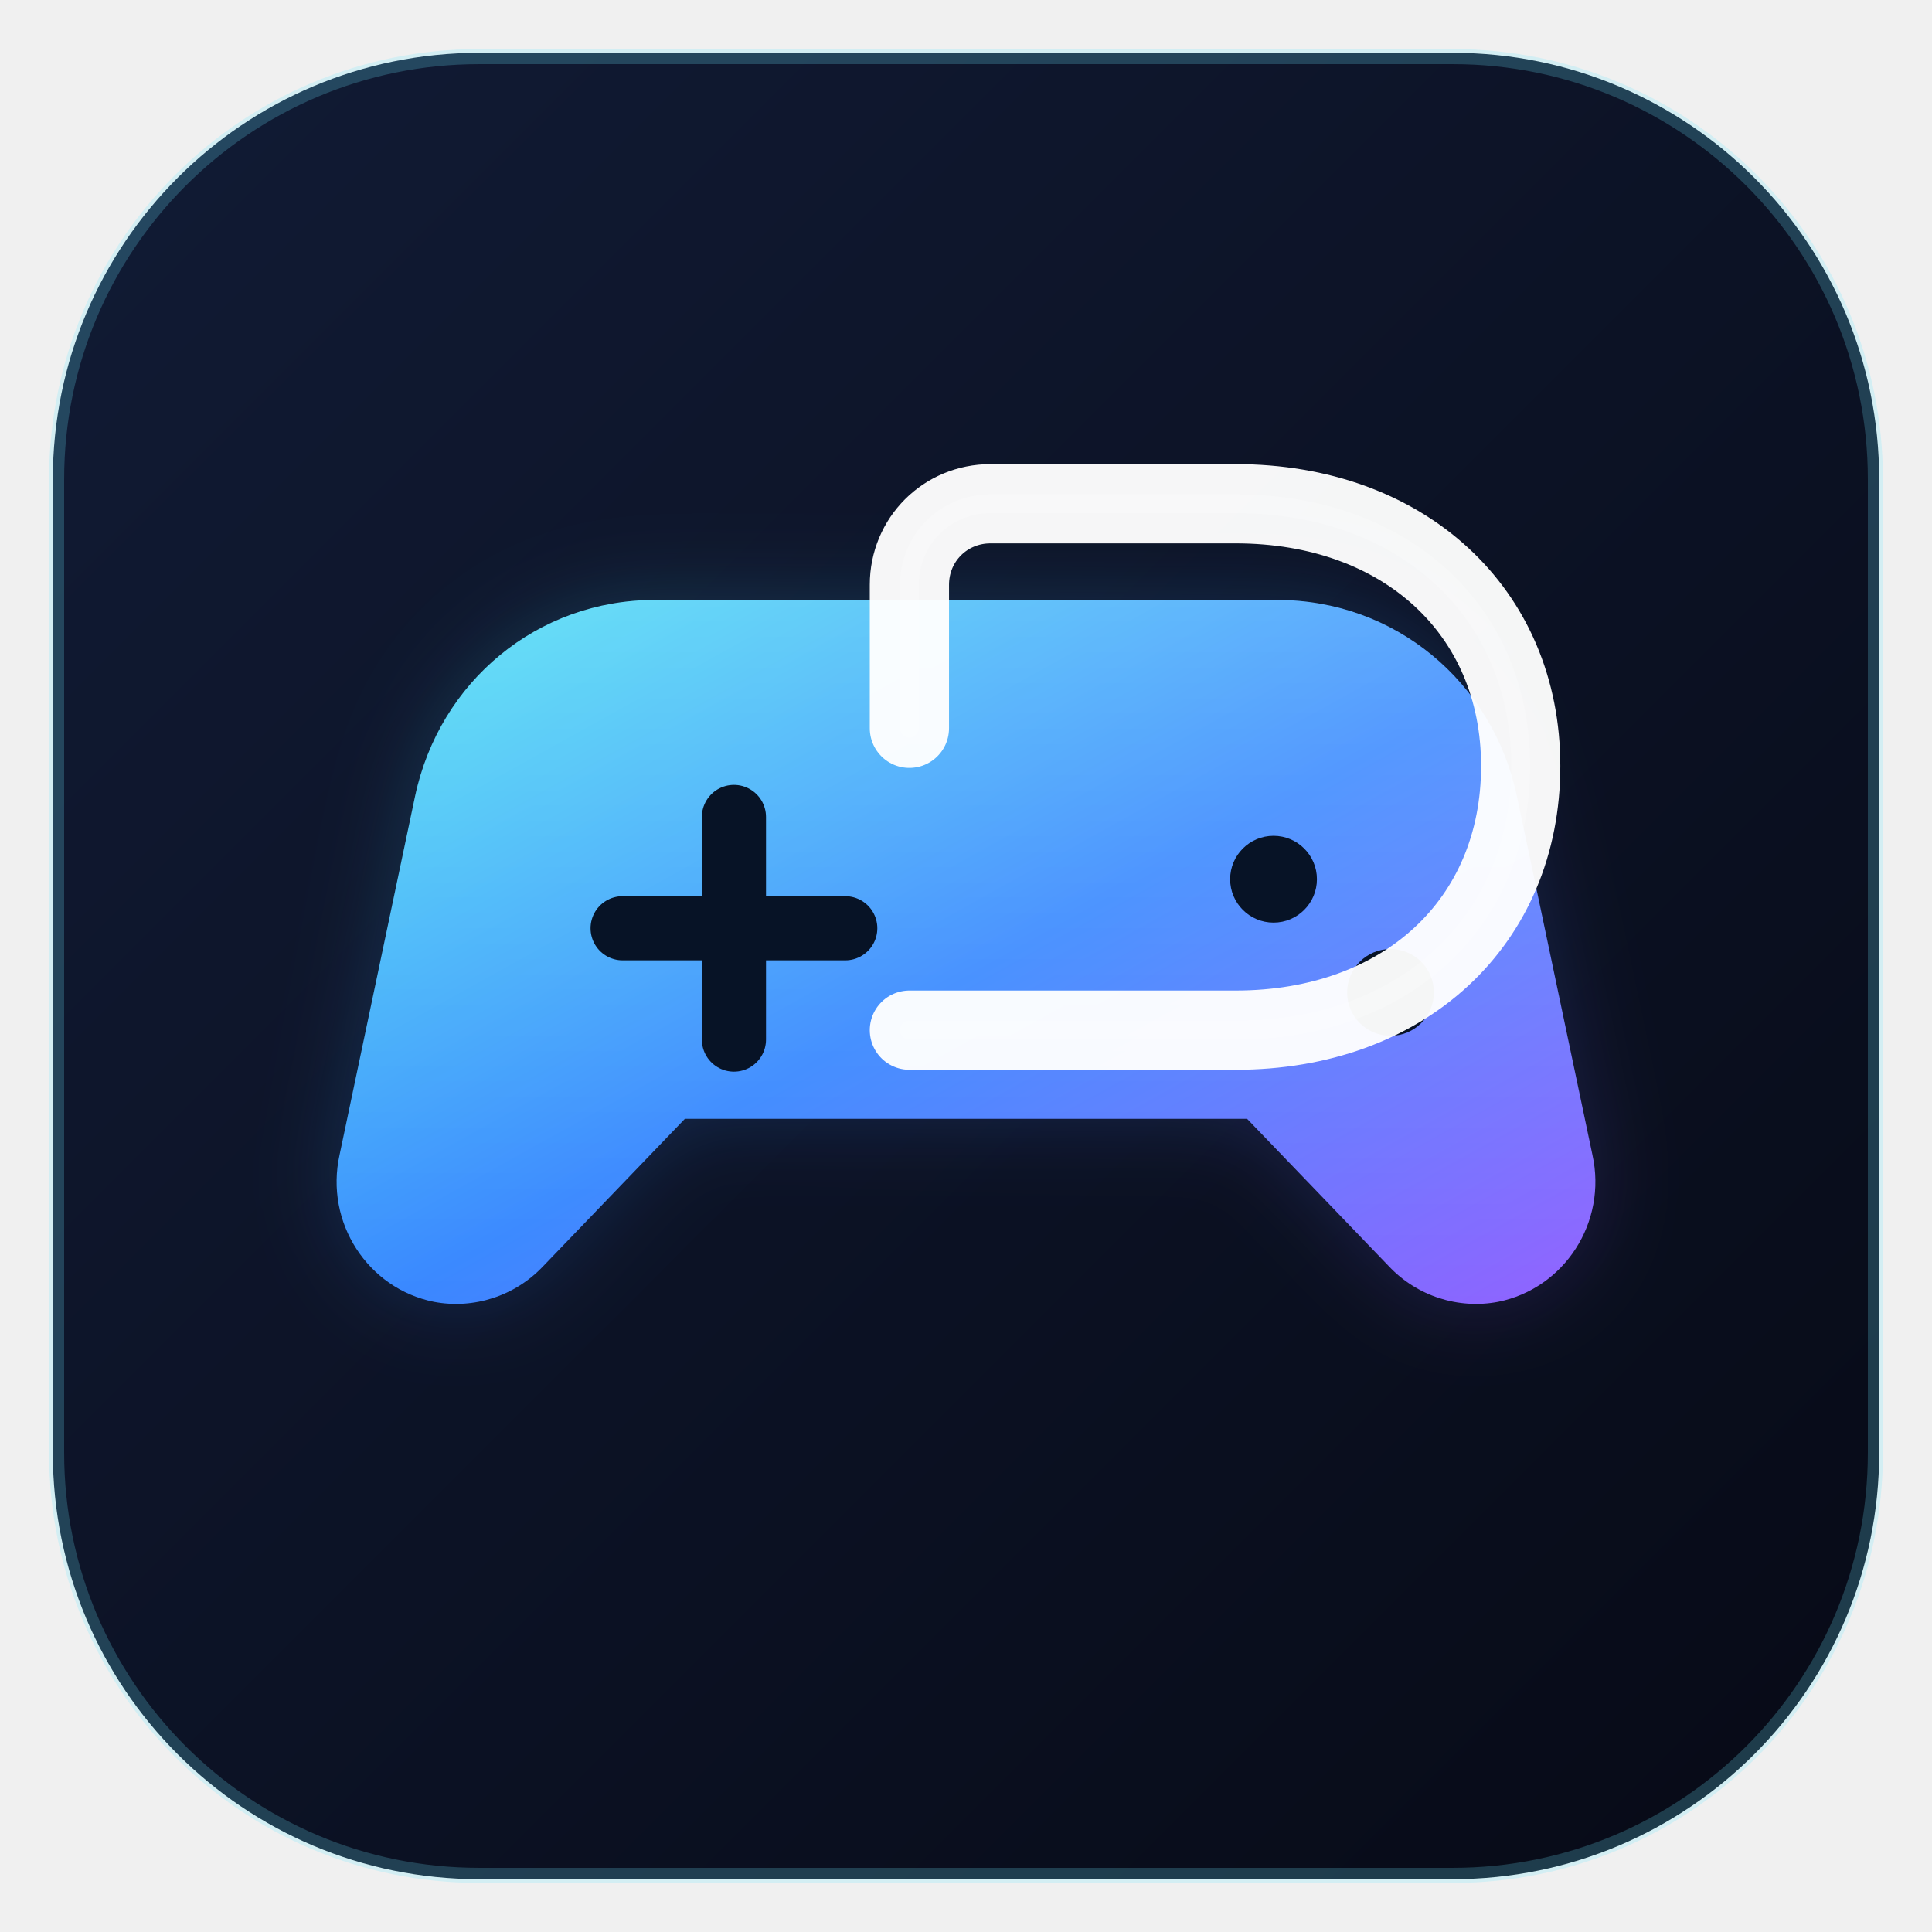
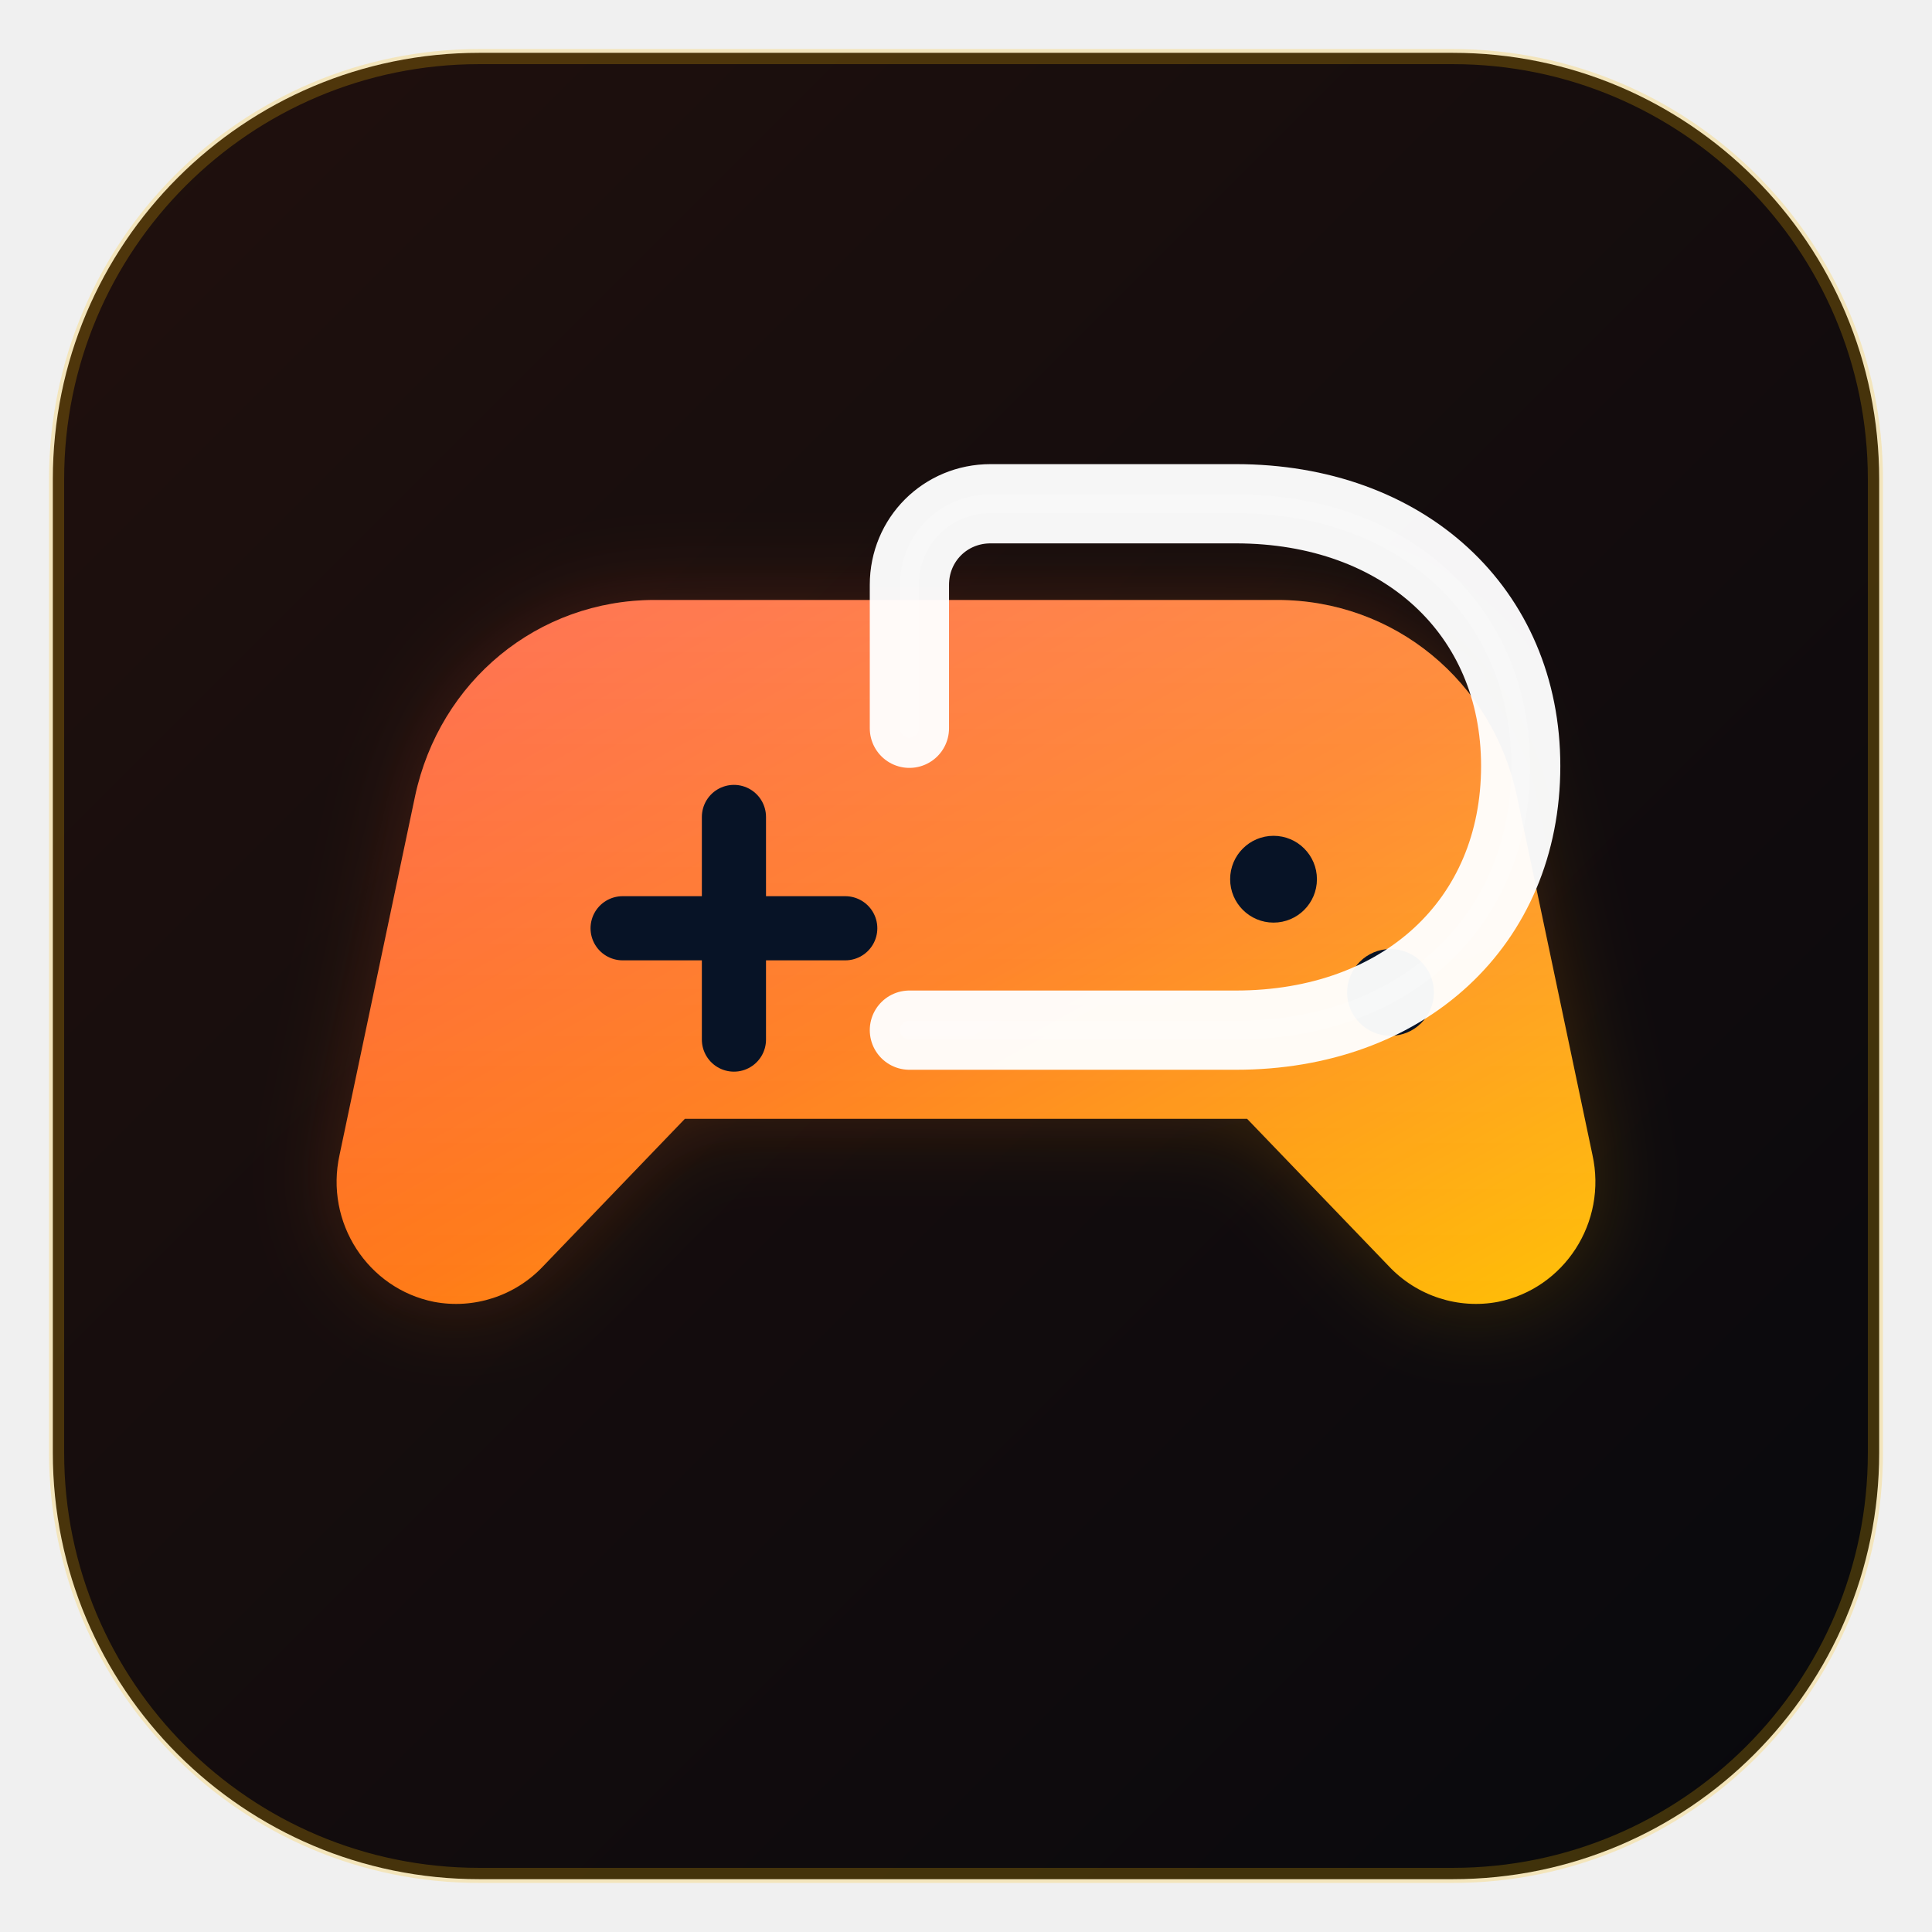
<svg xmlns="http://www.w3.org/2000/svg" viewBox="0 0 1024 1024" role="img" aria-labelledby="title desc">
  <defs>
    <linearGradient id="bg" x1="0" y1="0" x2="1" y2="1">
-       <stop stop-color="#111b35" />
-       <stop offset="1" stop-color="#070a16" />
+       <stop stop-color="#20100d" />
+       <stop offset="1" stop-color="#08090d" />
    </linearGradient>
    <linearGradient id="mark" x1="0" y1="0" x2="1" y2="1">
-       <stop stop-color="#48e6f2" />
-       <stop offset=".52" stop-color="#3988ff" />
-       <stop offset="1" stop-color="#9462ff" />
+       <stop stop-color="#FF5232" />
+       <stop offset=".52" stop-color="#ff7a18" />
+       <stop offset="1" stop-color="#FFC107" />
    </linearGradient>
    <linearGradient id="shine" x1="0" y1="0" x2="0" y2="1">
      <stop stop-color="#fff" stop-opacity=".18" />
      <stop offset="1" stop-color="#fff" stop-opacity="0" />
    </linearGradient>
    <filter id="glow" x="-40%" y="-40%" width="180%" height="180%">
      <feGaussianBlur stdDeviation="22" />
    </filter>
  </defs>
  <rect x="28" y="28" width="968" height="968" rx="226" fill="url(#bg)" />
-   <rect x="30" y="30" width="964" height="964" rx="224" fill="none" stroke="#6de8ff" stroke-opacity=".22" stroke-width="8" />
+   <rect x="30" y="30" width="964" height="964" rx="224" fill="none" stroke="#FFC107" stroke-opacity=".22" stroke-width="8" />
  <path d="M230 690c-35-7-58-42-50-78l40-190c13-61 65-104 127-104h330c62 0 114 43 127 104l40 190c8 36-15 71-50 78-21 4-43-3-58-19l-75-78H363l-75 78c-15 16-37 23-58 19Z" fill="url(#mark)" opacity=".18" filter="url(#glow)" />
  <path d="M230 690c-35-7-58-42-50-78l40-190c13-61 65-104 127-104h330c62 0 114 43 127 104l40 190c8 36-15 71-50 78-21 4-43-3-58-19l-75-78H363l-75 78c-15 16-37 23-58 19Z" fill="url(#mark)" />
  <path d="M230 690c-35-7-58-42-50-78l40-190c13-61 65-104 127-104h330c62 0 114 43 127 104l40 190c8 36-15 71-50 78-21 4-43-3-58-19l-75-78H363l-75 78c-15 16-37 23-58 19Z" fill="url(#shine)" />
  <path d="M330 492h118m-59-59v118" stroke="#071326" stroke-width="34" stroke-linecap="round" />
  <circle cx="675" cy="466" r="23" fill="#071326" />
  <circle cx="737" cy="526" r="23" fill="#071326" />
  <path d="M482 386v-76c0-24 19-43 43-43h130c89 0 151 57 151 139 0 83-62 140-151 140H482" fill="none" stroke="#fff" stroke-width="42" stroke-linecap="round" stroke-linejoin="round" opacity=".96" />
  <path d="M482 386v-76c0-24 19-43 43-43h130c89 0 151 57 151 139 0 83-62 140-151 140H482" fill="none" stroke="#fff" stroke-width="10" stroke-linecap="round" stroke-linejoin="round" opacity=".2" />
</svg>
